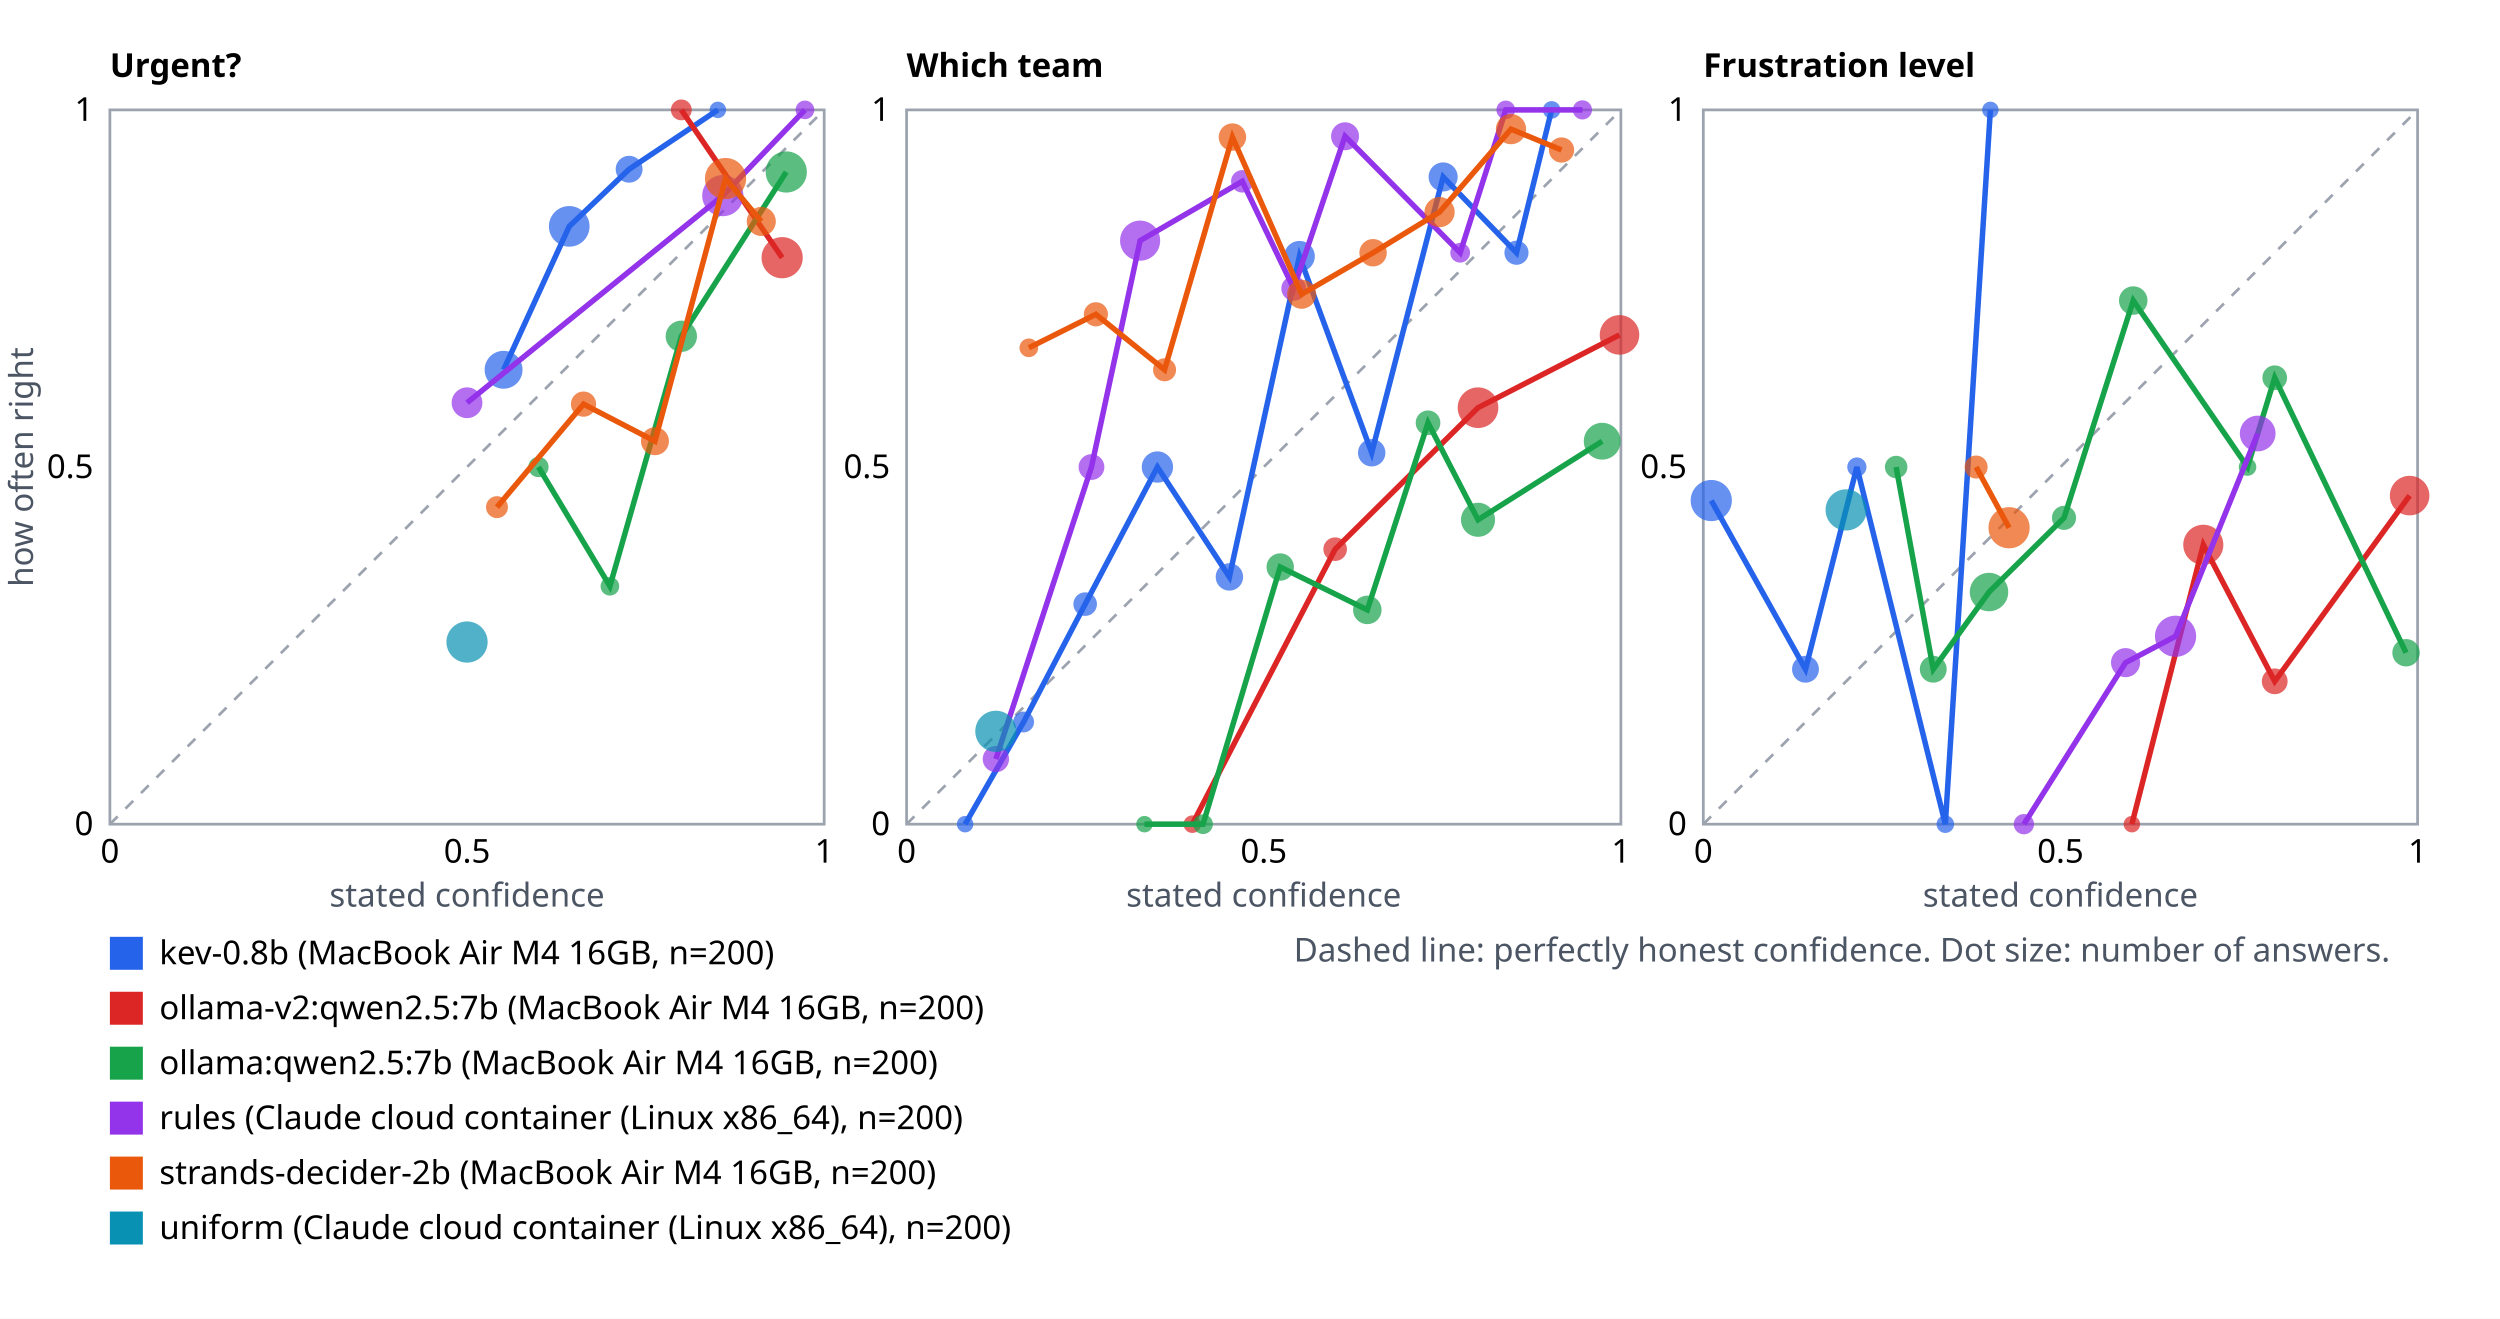
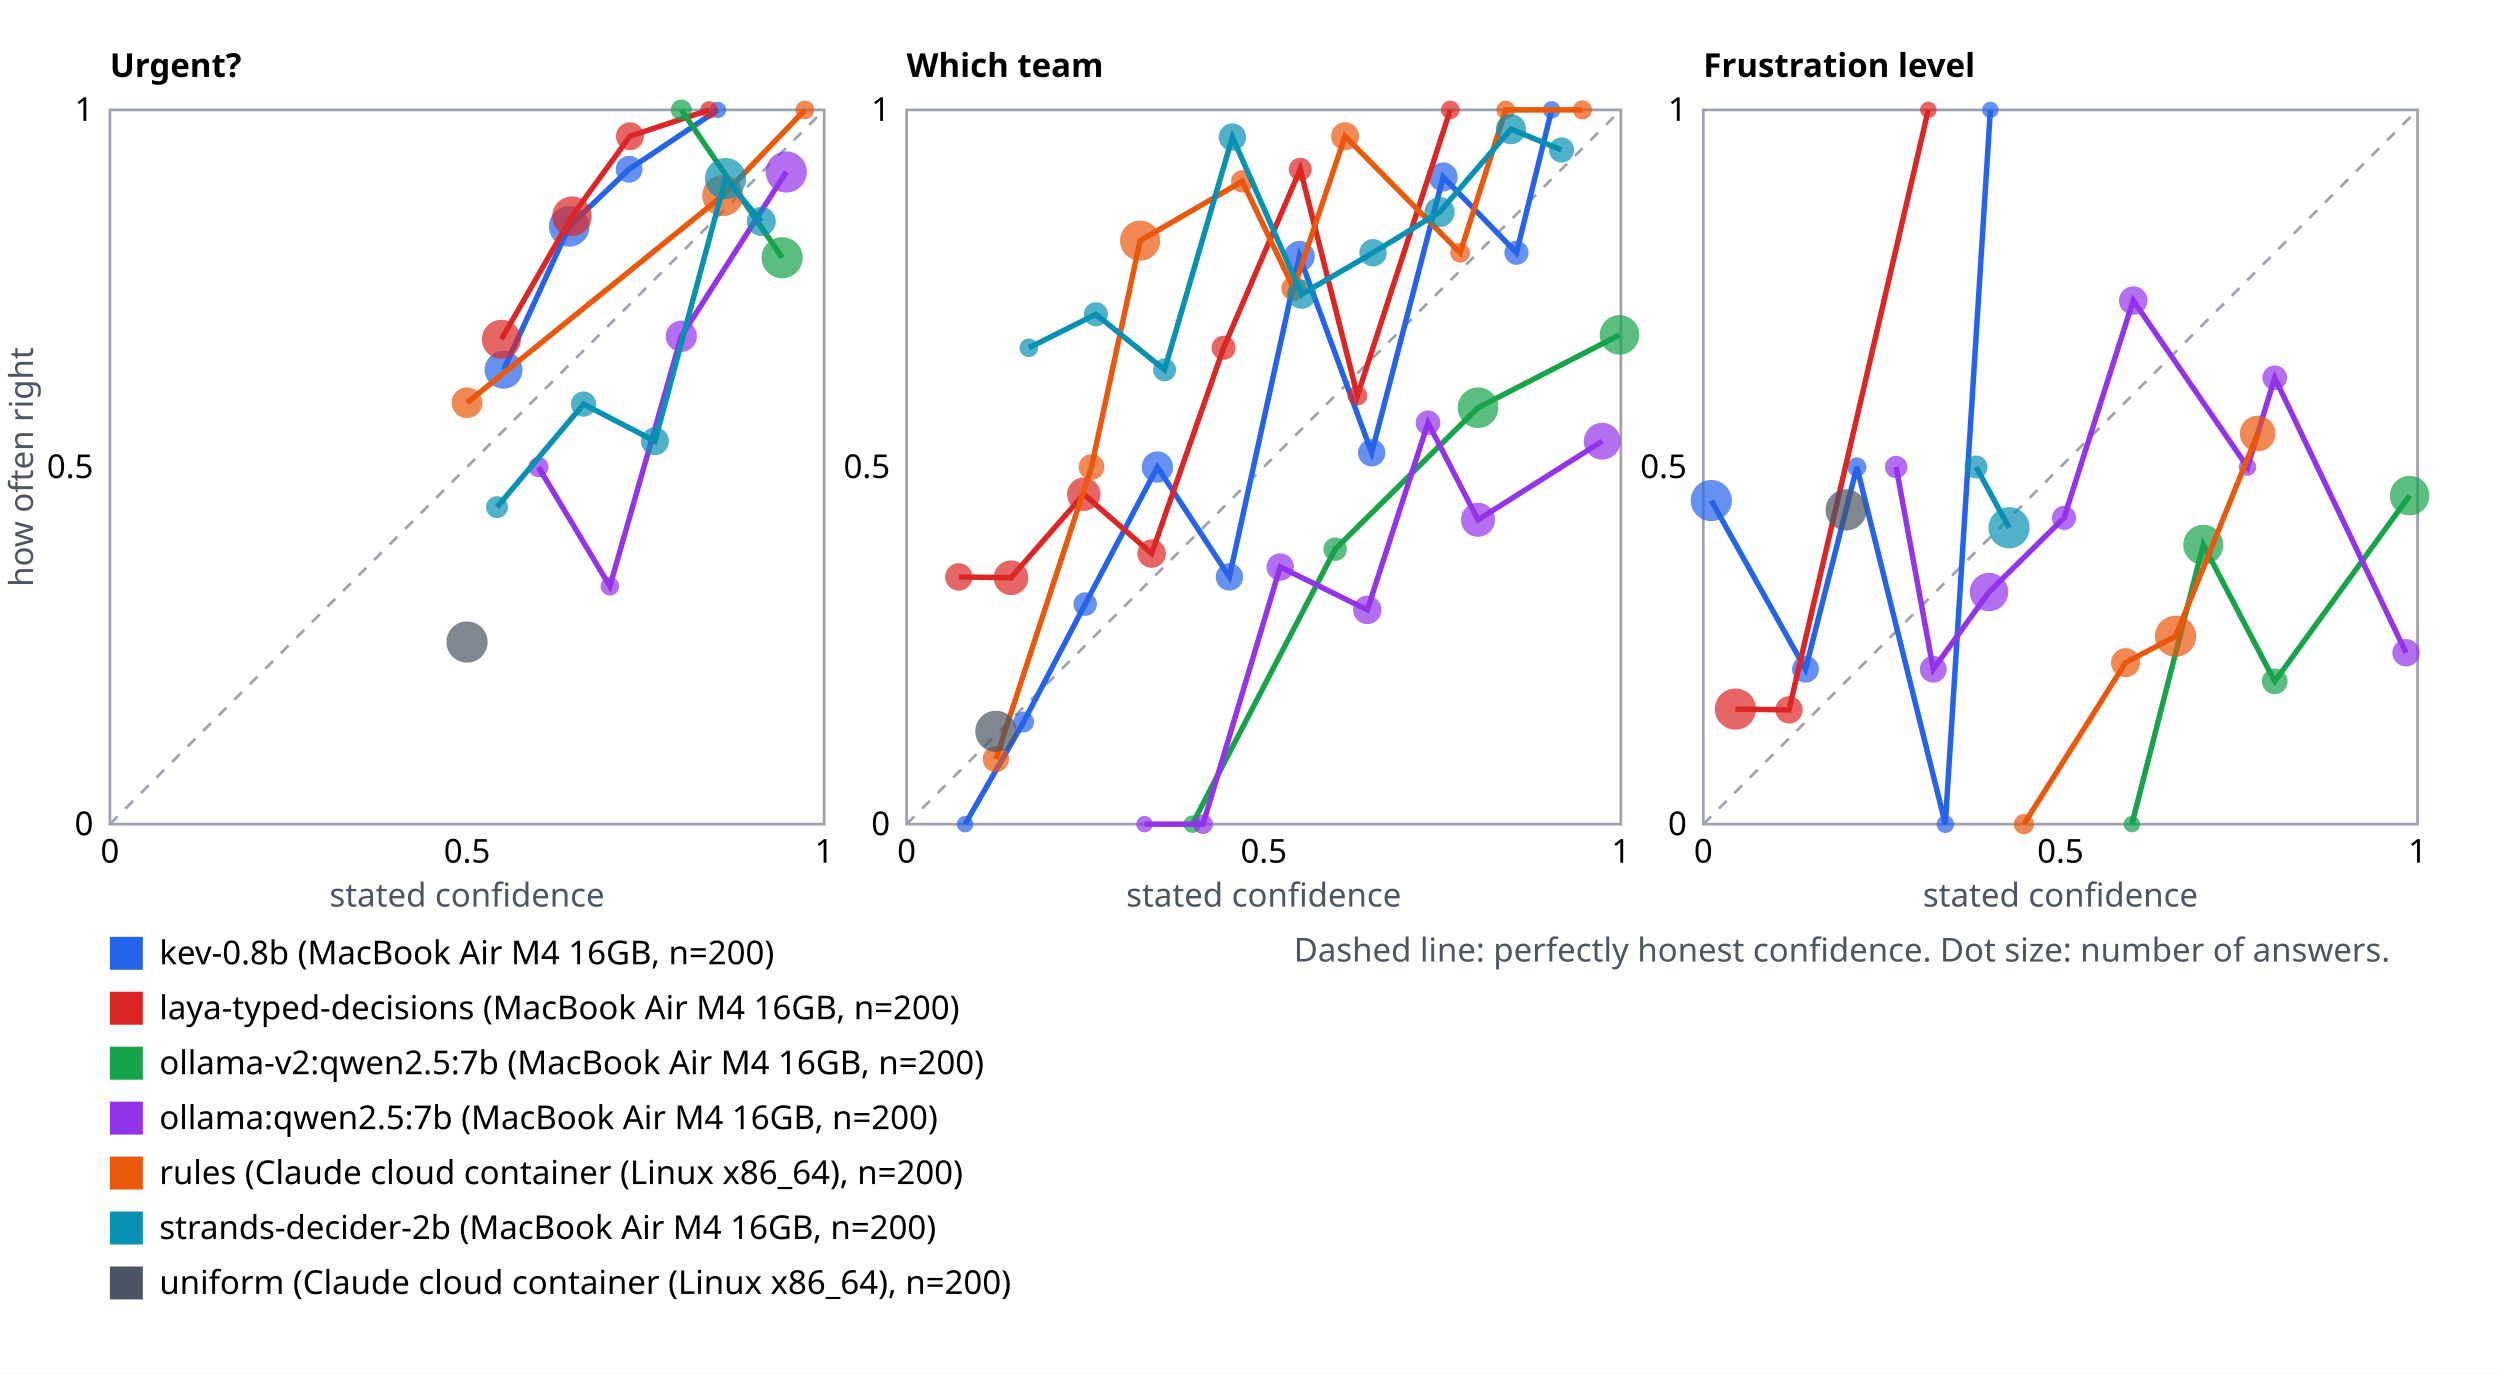
- <svg xmlns="http://www.w3.org/2000/svg" viewBox="0 0 910 480" font-family="system-ui, sans-serif" font-size="12">
-   <rect width="910" height="480" fill="white" />
+ <svg xmlns="http://www.w3.org/2000/svg" viewBox="0 0 910 500" font-family="system-ui, sans-serif" font-size="12">
+   <rect width="910" height="500" fill="white" />
  <text x="40" y="28" font-weight="600">Urgent?</text>
  <rect x="40" y="40" width="260" height="260" fill="none" stroke="#9ca3af" />
  <line x1="40" y1="300" x2="300" y2="40" stroke="#9ca3af" stroke-dasharray="4 4" />
  <text x="40" y="314" text-anchor="middle">0</text>
  <text x="34" y="304" text-anchor="end">0</text>
  <text x="170.0" y="314" text-anchor="middle">0.5</text>
  <text x="34" y="174.0" text-anchor="end">0.5</text>
  <text x="300" y="314" text-anchor="middle">1</text>
  <text x="34" y="44" text-anchor="end">1</text>
  <text x="170.0" y="330" text-anchor="middle" fill="#4b5563">stated confidence</text>
  <text x="12" y="170.0" text-anchor="middle" fill="#4b5563" transform="rotate(-90 12 170.0)">how often right</text>
  <polyline points="183.3,134.6 207.2,82.4 229.0,61.6 261.3,40.0" fill="none" stroke="#2563eb" stroke-width="2" />
  <circle cx="183.3" cy="134.6" r="6.9" fill="#2563eb" fill-opacity="0.7" />
  <circle cx="207.2" cy="82.4" r="7.4" fill="#2563eb" fill-opacity="0.7" />
  <circle cx="229.0" cy="61.6" r="4.9" fill="#2563eb" fill-opacity="0.7" />
  <circle cx="261.3" cy="40.0" r="3.0" fill="#2563eb" fill-opacity="0.7" />
-   <polyline points="248.0,40.0 284.7,93.8" fill="none" stroke="#dc2626" stroke-width="2" />
-   <circle cx="248.0" cy="40.0" r="3.8" fill="#dc2626" fill-opacity="0.7" />
-   <circle cx="284.7" cy="93.8" r="7.5" fill="#dc2626" fill-opacity="0.7" />
-   <polyline points="196.0,170.0 222.0,213.4 248.0,122.4 286.2,62.6" fill="none" stroke="#16a34a" stroke-width="2" />
-   <circle cx="196.0" cy="170.0" r="3.7" fill="#16a34a" fill-opacity="0.7" />
-   <circle cx="222.0" cy="213.4" r="3.4" fill="#16a34a" fill-opacity="0.7" />
-   <circle cx="248.0" cy="122.4" r="5.7" fill="#16a34a" fill-opacity="0.7" />
-   <circle cx="286.2" cy="62.6" r="7.5" fill="#16a34a" fill-opacity="0.7" />
-   <polyline points="170.0,146.6 263.1,71.2 293.0,40.0" fill="none" stroke="#9333ea" stroke-width="2" />
-   <circle cx="170.0" cy="146.6" r="5.6" fill="#9333ea" fill-opacity="0.7" />
-   <circle cx="263.1" cy="71.2" r="7.5" fill="#9333ea" fill-opacity="0.7" />
-   <circle cx="293.0" cy="40.0" r="3.4" fill="#9333ea" fill-opacity="0.7" />
-   <polyline points="180.9,184.6 212.4,147.1 238.4,160.6 264.1,65.0 277.1,80.6" fill="none" stroke="#ea580c" stroke-width="2" />
-   <circle cx="180.9" cy="184.6" r="4.0" fill="#ea580c" fill-opacity="0.7" />
-   <circle cx="212.4" cy="147.1" r="4.6" fill="#ea580c" fill-opacity="0.7" />
-   <circle cx="238.4" cy="160.6" r="5.1" fill="#ea580c" fill-opacity="0.7" />
-   <circle cx="264.1" cy="65.0" r="7.5" fill="#ea580c" fill-opacity="0.7" />
-   <circle cx="277.1" cy="80.6" r="5.3" fill="#ea580c" fill-opacity="0.7" />
-   <circle cx="170.0" cy="233.7" r="7.5" fill="#0891b2" fill-opacity="0.7" />
+   <polyline points="182.5,123.5 208.2,78.7 229.3,49.6 258.1,40.0" fill="none" stroke="#dc2626" stroke-width="2" />
+   <circle cx="182.5" cy="123.5" r="7.1" fill="#dc2626" fill-opacity="0.7" />
+   <circle cx="208.2" cy="78.7" r="7.2" fill="#dc2626" fill-opacity="0.7" />
+   <circle cx="229.3" cy="49.6" r="5.1" fill="#dc2626" fill-opacity="0.7" />
+   <circle cx="258.1" cy="40.0" r="3.2" fill="#dc2626" fill-opacity="0.7" />
+   <polyline points="248.0,40.0 284.7,93.8" fill="none" stroke="#16a34a" stroke-width="2" />
+   <circle cx="248.0" cy="40.0" r="3.8" fill="#16a34a" fill-opacity="0.7" />
+   <circle cx="284.7" cy="93.8" r="7.5" fill="#16a34a" fill-opacity="0.7" />
+   <polyline points="196.0,170.0 222.0,213.4 248.0,122.4 286.2,62.6" fill="none" stroke="#9333ea" stroke-width="2" />
+   <circle cx="196.0" cy="170.0" r="3.7" fill="#9333ea" fill-opacity="0.7" />
+   <circle cx="222.0" cy="213.4" r="3.4" fill="#9333ea" fill-opacity="0.7" />
+   <circle cx="248.0" cy="122.4" r="5.7" fill="#9333ea" fill-opacity="0.7" />
+   <circle cx="286.2" cy="62.6" r="7.5" fill="#9333ea" fill-opacity="0.7" />
+   <polyline points="170.0,146.6 263.1,71.2 293.0,40.0" fill="none" stroke="#ea580c" stroke-width="2" />
+   <circle cx="170.0" cy="146.6" r="5.6" fill="#ea580c" fill-opacity="0.7" />
+   <circle cx="263.1" cy="71.2" r="7.5" fill="#ea580c" fill-opacity="0.7" />
+   <circle cx="293.0" cy="40.0" r="3.4" fill="#ea580c" fill-opacity="0.7" />
+   <polyline points="180.9,184.6 212.4,147.1 238.4,160.6 264.1,65.0 277.1,80.6" fill="none" stroke="#0891b2" stroke-width="2" />
+   <circle cx="180.9" cy="184.6" r="4.0" fill="#0891b2" fill-opacity="0.7" />
+   <circle cx="212.4" cy="147.1" r="4.6" fill="#0891b2" fill-opacity="0.7" />
+   <circle cx="238.4" cy="160.6" r="5.1" fill="#0891b2" fill-opacity="0.7" />
+   <circle cx="264.1" cy="65.0" r="7.5" fill="#0891b2" fill-opacity="0.7" />
+   <circle cx="277.1" cy="80.6" r="5.3" fill="#0891b2" fill-opacity="0.7" />
+   <circle cx="170.0" cy="233.7" r="7.5" fill="#4b5563" fill-opacity="0.7" />
  <text x="330" y="28" font-weight="600">Which team</text>
  <rect x="330" y="40" width="260" height="260" fill="none" stroke="#9ca3af" />
  <line x1="330" y1="300" x2="590" y2="40" stroke="#9ca3af" stroke-dasharray="4 4" />
  <text x="330" y="314" text-anchor="middle">0</text>
  <text x="324" y="304" text-anchor="end">0</text>
  <text x="460.0" y="314" text-anchor="middle">0.5</text>
  <text x="324" y="174.0" text-anchor="end">0.5</text>
  <text x="590" y="314" text-anchor="middle">1</text>
  <text x="324" y="44" text-anchor="end">1</text>
  <text x="460.0" y="330" text-anchor="middle" fill="#4b5563">stated confidence</text>
  <polyline points="351.3,300.0 372.6,262.8 395.0,219.9 421.3,170.0 447.5,210.0 473.0,93.3 499.3,164.8 525.3,64.4 552.0,92.0 564.8,40.0" fill="none" stroke="#2563eb" stroke-width="2" />
  <circle cx="351.3" cy="300.0" r="3.0" fill="#2563eb" fill-opacity="0.7" />
  <circle cx="372.6" cy="262.8" r="3.8" fill="#2563eb" fill-opacity="0.7" />
  <circle cx="395.0" cy="219.9" r="4.3" fill="#2563eb" fill-opacity="0.7" />
  <circle cx="421.3" cy="170.0" r="5.7" fill="#2563eb" fill-opacity="0.7" />
  <circle cx="447.5" cy="210.0" r="5.0" fill="#2563eb" fill-opacity="0.7" />
  <circle cx="473.0" cy="93.3" r="5.6" fill="#2563eb" fill-opacity="0.7" />
  <circle cx="499.3" cy="164.8" r="5.0" fill="#2563eb" fill-opacity="0.7" />
  <circle cx="525.3" cy="64.4" r="5.3" fill="#2563eb" fill-opacity="0.7" />
  <circle cx="552.0" cy="92.0" r="4.4" fill="#2563eb" fill-opacity="0.7" />
  <circle cx="564.8" cy="40.0" r="3.2" fill="#2563eb" fill-opacity="0.7" />
-   <polyline points="434.0,300.0 486.0,199.9 538.0,148.4 589.5,121.9" fill="none" stroke="#dc2626" stroke-width="2" />
-   <circle cx="434.0" cy="300.0" r="3.2" fill="#dc2626" fill-opacity="0.7" />
-   <circle cx="486.0" cy="199.9" r="4.3" fill="#dc2626" fill-opacity="0.7" />
-   <circle cx="538.0" cy="148.4" r="7.4" fill="#dc2626" fill-opacity="0.7" />
-   <circle cx="589.5" cy="121.9" r="7.2" fill="#dc2626" fill-opacity="0.7" />
-   <polyline points="416.6,300.0 437.9,300.0 466.0,206.4 497.7,222.0 519.8,153.9 538.0,189.2 583.2,160.6" fill="none" stroke="#16a34a" stroke-width="2" />
-   <circle cx="416.6" cy="300.0" r="3.0" fill="#16a34a" fill-opacity="0.7" />
-   <circle cx="437.9" cy="300.0" r="3.6" fill="#16a34a" fill-opacity="0.7" />
-   <circle cx="466.0" cy="206.4" r="5.0" fill="#16a34a" fill-opacity="0.7" />
-   <circle cx="497.7" cy="222.0" r="5.2" fill="#16a34a" fill-opacity="0.7" />
-   <circle cx="519.8" cy="153.9" r="4.5" fill="#16a34a" fill-opacity="0.7" />
-   <circle cx="538.0" cy="189.2" r="6.2" fill="#16a34a" fill-opacity="0.7" />
-   <circle cx="583.2" cy="160.6" r="6.7" fill="#16a34a" fill-opacity="0.7" />
-   <polyline points="362.5,276.3 397.3,170.0 415.0,87.6 452.2,66.0 470.9,105.0 489.6,49.6 531.5,92.0 548.1,40.0 576.0,40.0" fill="none" stroke="#9333ea" stroke-width="2" />
-   <circle cx="362.5" cy="276.3" r="4.8" fill="#9333ea" fill-opacity="0.7" />
-   <circle cx="397.3" cy="170.0" r="4.7" fill="#9333ea" fill-opacity="0.7" />
-   <circle cx="415.0" cy="87.6" r="7.3" fill="#9333ea" fill-opacity="0.7" />
-   <circle cx="452.2" cy="66.0" r="4.1" fill="#9333ea" fill-opacity="0.7" />
-   <circle cx="470.9" cy="105.0" r="4.5" fill="#9333ea" fill-opacity="0.7" />
-   <circle cx="489.6" cy="49.6" r="5.1" fill="#9333ea" fill-opacity="0.7" />
-   <circle cx="531.5" cy="92.0" r="3.6" fill="#9333ea" fill-opacity="0.7" />
-   <circle cx="548.1" cy="40.0" r="3.4" fill="#9333ea" fill-opacity="0.7" />
-   <circle cx="576.0" cy="40.0" r="3.5" fill="#9333ea" fill-opacity="0.7" />
-   <polyline points="374.5,126.6 398.9,114.4 423.9,134.6 448.6,49.9 473.8,107.1 499.8,92.0 524.0,77.2 550.0,47.0 568.4,54.6" fill="none" stroke="#ea580c" stroke-width="2" />
-   <circle cx="374.5" cy="126.6" r="3.4" fill="#ea580c" fill-opacity="0.7" />
-   <circle cx="398.9" cy="114.4" r="4.4" fill="#ea580c" fill-opacity="0.7" />
-   <circle cx="423.9" cy="134.6" r="4.2" fill="#ea580c" fill-opacity="0.7" />
-   <circle cx="448.6" cy="49.9" r="5.0" fill="#ea580c" fill-opacity="0.7" />
-   <circle cx="473.8" cy="107.1" r="5.3" fill="#ea580c" fill-opacity="0.7" />
-   <circle cx="499.8" cy="92.0" r="5.0" fill="#ea580c" fill-opacity="0.7" />
-   <circle cx="524.0" cy="77.2" r="5.5" fill="#ea580c" fill-opacity="0.7" />
-   <circle cx="550.0" cy="47.0" r="5.5" fill="#ea580c" fill-opacity="0.7" />
-   <circle cx="568.4" cy="54.6" r="4.6" fill="#ea580c" fill-opacity="0.7" />
-   <circle cx="362.5" cy="266.2" r="7.5" fill="#0891b2" fill-opacity="0.7" />
+   <polyline points="349.0,210.0 368.0,210.3 394.5,179.9 419.2,201.5 445.4,126.6 473.3,61.6 494.1,144.0 527.9,40.0" fill="none" stroke="#dc2626" stroke-width="2" />
+   <circle cx="349.0" cy="210.0" r="5.0" fill="#dc2626" fill-opacity="0.7" />
+   <circle cx="368.0" cy="210.3" r="6.3" fill="#dc2626" fill-opacity="0.7" />
+   <circle cx="394.5" cy="179.9" r="6.1" fill="#dc2626" fill-opacity="0.7" />
+   <circle cx="419.2" cy="201.5" r="5.2" fill="#dc2626" fill-opacity="0.7" />
+   <circle cx="445.4" cy="126.6" r="4.4" fill="#dc2626" fill-opacity="0.7" />
+   <circle cx="473.3" cy="61.6" r="4.2" fill="#dc2626" fill-opacity="0.7" />
+   <circle cx="494.1" cy="144.0" r="3.6" fill="#dc2626" fill-opacity="0.7" />
+   <circle cx="527.9" cy="40.0" r="3.4" fill="#dc2626" fill-opacity="0.7" />
+   <polyline points="434.0,300.0 486.0,199.9 538.0,148.4 589.5,121.9" fill="none" stroke="#16a34a" stroke-width="2" />
+   <circle cx="434.0" cy="300.0" r="3.2" fill="#16a34a" fill-opacity="0.7" />
+   <circle cx="486.0" cy="199.9" r="4.3" fill="#16a34a" fill-opacity="0.7" />
+   <circle cx="538.0" cy="148.4" r="7.4" fill="#16a34a" fill-opacity="0.7" />
+   <circle cx="589.5" cy="121.9" r="7.2" fill="#16a34a" fill-opacity="0.7" />
+   <polyline points="416.6,300.0 437.9,300.0 466.0,206.4 497.7,222.0 519.8,153.9 538.0,189.2 583.2,160.6" fill="none" stroke="#9333ea" stroke-width="2" />
+   <circle cx="416.6" cy="300.0" r="3.0" fill="#9333ea" fill-opacity="0.7" />
+   <circle cx="437.9" cy="300.0" r="3.6" fill="#9333ea" fill-opacity="0.7" />
+   <circle cx="466.0" cy="206.4" r="5.0" fill="#9333ea" fill-opacity="0.7" />
+   <circle cx="497.7" cy="222.0" r="5.2" fill="#9333ea" fill-opacity="0.7" />
+   <circle cx="519.8" cy="153.9" r="4.5" fill="#9333ea" fill-opacity="0.7" />
+   <circle cx="538.0" cy="189.2" r="6.2" fill="#9333ea" fill-opacity="0.7" />
+   <circle cx="583.2" cy="160.6" r="6.7" fill="#9333ea" fill-opacity="0.7" />
+   <polyline points="362.5,276.3 397.3,170.0 415.0,87.6 452.2,66.0 470.9,105.0 489.6,49.6 531.5,92.0 548.1,40.0 576.0,40.0" fill="none" stroke="#ea580c" stroke-width="2" />
+   <circle cx="362.5" cy="276.3" r="4.8" fill="#ea580c" fill-opacity="0.7" />
+   <circle cx="397.3" cy="170.0" r="4.7" fill="#ea580c" fill-opacity="0.7" />
+   <circle cx="415.0" cy="87.6" r="7.3" fill="#ea580c" fill-opacity="0.7" />
+   <circle cx="452.2" cy="66.0" r="4.1" fill="#ea580c" fill-opacity="0.7" />
+   <circle cx="470.9" cy="105.0" r="4.5" fill="#ea580c" fill-opacity="0.7" />
+   <circle cx="489.6" cy="49.6" r="5.1" fill="#ea580c" fill-opacity="0.7" />
+   <circle cx="531.5" cy="92.0" r="3.6" fill="#ea580c" fill-opacity="0.7" />
+   <circle cx="548.1" cy="40.0" r="3.4" fill="#ea580c" fill-opacity="0.7" />
+   <circle cx="576.0" cy="40.0" r="3.5" fill="#ea580c" fill-opacity="0.7" />
+   <polyline points="374.5,126.6 398.9,114.4 423.9,134.6 448.6,49.9 473.8,107.1 499.8,92.0 524.0,77.2 550.0,47.0 568.4,54.6" fill="none" stroke="#0891b2" stroke-width="2" />
+   <circle cx="374.5" cy="126.6" r="3.4" fill="#0891b2" fill-opacity="0.7" />
+   <circle cx="398.9" cy="114.4" r="4.4" fill="#0891b2" fill-opacity="0.7" />
+   <circle cx="423.9" cy="134.6" r="4.2" fill="#0891b2" fill-opacity="0.7" />
+   <circle cx="448.6" cy="49.9" r="5.0" fill="#0891b2" fill-opacity="0.7" />
+   <circle cx="473.8" cy="107.1" r="5.3" fill="#0891b2" fill-opacity="0.7" />
+   <circle cx="499.8" cy="92.0" r="5.0" fill="#0891b2" fill-opacity="0.7" />
+   <circle cx="524.0" cy="77.2" r="5.5" fill="#0891b2" fill-opacity="0.7" />
+   <circle cx="550.0" cy="47.0" r="5.5" fill="#0891b2" fill-opacity="0.7" />
+   <circle cx="568.4" cy="54.6" r="4.6" fill="#0891b2" fill-opacity="0.7" />
+   <circle cx="362.5" cy="266.2" r="7.5" fill="#4b5563" fill-opacity="0.7" />
  <text x="620" y="28" font-weight="600">Frustration level</text>
  <rect x="620" y="40" width="260" height="260" fill="none" stroke="#9ca3af" />
  <line x1="620" y1="300" x2="880" y2="40" stroke="#9ca3af" stroke-dasharray="4 4" />
  <text x="620" y="314" text-anchor="middle">0</text>
  <text x="614" y="304" text-anchor="end">0</text>
  <text x="750.0" y="314" text-anchor="middle">0.5</text>
  <text x="614" y="174.0" text-anchor="end">0.5</text>
  <text x="880" y="314" text-anchor="middle">1</text>
  <text x="614" y="44" text-anchor="end">1</text>
  <text x="750.0" y="330" text-anchor="middle" fill="#4b5563">stated confidence</text>
  <polyline points="622.9,182.2 657.2,243.6 675.9,170.0 708.1,300.0 724.5,40.0" fill="none" stroke="#2563eb" stroke-width="2" />
  <circle cx="622.9" cy="182.2" r="7.5" fill="#2563eb" fill-opacity="0.7" />
  <circle cx="657.2" cy="243.6" r="4.9" fill="#2563eb" fill-opacity="0.7" />
  <circle cx="675.9" cy="170.0" r="3.5" fill="#2563eb" fill-opacity="0.7" />
  <circle cx="708.1" cy="300.0" r="3.2" fill="#2563eb" fill-opacity="0.7" />
  <circle cx="724.5" cy="40.0" r="3.0" fill="#2563eb" fill-opacity="0.7" />
-   <polyline points="776.0,300.0 802.0,198.3 828.0,248.0 877.1,180.4" fill="none" stroke="#dc2626" stroke-width="2" />
-   <circle cx="776.0" cy="300.0" r="3.0" fill="#dc2626" fill-opacity="0.7" />
-   <circle cx="802.0" cy="198.3" r="7.3" fill="#dc2626" fill-opacity="0.7" />
-   <circle cx="828.0" cy="248.0" r="4.7" fill="#dc2626" fill-opacity="0.7" />
-   <circle cx="877.1" cy="180.4" r="7.2" fill="#dc2626" fill-opacity="0.7" />
-   <polyline points="690.2,170.0 703.7,243.6 724.0,215.5 751.3,188.5 776.5,109.4 818.1,170.0 828.0,137.5 875.8,237.6" fill="none" stroke="#16a34a" stroke-width="2" />
-   <circle cx="690.2" cy="170.0" r="4.1" fill="#16a34a" fill-opacity="0.7" />
-   <circle cx="703.7" cy="243.6" r="4.9" fill="#16a34a" fill-opacity="0.7" />
-   <circle cx="724.0" cy="215.5" r="7.0" fill="#16a34a" fill-opacity="0.7" />
-   <circle cx="751.3" cy="188.5" r="4.4" fill="#16a34a" fill-opacity="0.7" />
-   <circle cx="776.5" cy="109.4" r="5.2" fill="#16a34a" fill-opacity="0.7" />
-   <circle cx="818.1" cy="170.0" r="3.2" fill="#16a34a" fill-opacity="0.7" />
-   <circle cx="828.0" cy="137.5" r="4.5" fill="#16a34a" fill-opacity="0.7" />
-   <circle cx="875.8" cy="237.6" r="5.0" fill="#16a34a" fill-opacity="0.7" />
-   <polyline points="736.7,300.0 773.7,241.2 791.9,231.6 821.8,157.8" fill="none" stroke="#9333ea" stroke-width="2" />
-   <circle cx="736.7" cy="300.0" r="3.7" fill="#9333ea" fill-opacity="0.7" />
-   <circle cx="773.7" cy="241.2" r="5.3" fill="#9333ea" fill-opacity="0.7" />
-   <circle cx="791.9" cy="231.6" r="7.5" fill="#9333ea" fill-opacity="0.7" />
-   <circle cx="821.8" cy="157.8" r="6.5" fill="#9333ea" fill-opacity="0.7" />
-   <polyline points="719.3,170.0 731.3,192.1" fill="none" stroke="#ea580c" stroke-width="2" />
-   <circle cx="719.3" cy="170.0" r="4.2" fill="#ea580c" fill-opacity="0.7" />
-   <circle cx="731.3" cy="192.1" r="7.5" fill="#ea580c" fill-opacity="0.7" />
-   <circle cx="672.0" cy="185.6" r="7.5" fill="#0891b2" fill-opacity="0.7" />
+   <polyline points="631.7,258.1 651.2,258.4 701.9,40.0" fill="none" stroke="#dc2626" stroke-width="2" />
+   <circle cx="631.7" cy="258.1" r="7.5" fill="#dc2626" fill-opacity="0.7" />
+   <circle cx="651.2" cy="258.4" r="5.0" fill="#dc2626" fill-opacity="0.7" />
+   <circle cx="701.9" cy="40.0" r="3.0" fill="#dc2626" fill-opacity="0.7" />
+   <polyline points="776.0,300.0 802.0,198.3 828.0,248.0 877.1,180.4" fill="none" stroke="#16a34a" stroke-width="2" />
+   <circle cx="776.0" cy="300.0" r="3.0" fill="#16a34a" fill-opacity="0.7" />
+   <circle cx="802.0" cy="198.3" r="7.3" fill="#16a34a" fill-opacity="0.7" />
+   <circle cx="828.0" cy="248.0" r="4.7" fill="#16a34a" fill-opacity="0.7" />
+   <circle cx="877.1" cy="180.4" r="7.2" fill="#16a34a" fill-opacity="0.7" />
+   <polyline points="690.2,170.0 703.7,243.6 724.0,215.5 751.3,188.5 776.5,109.4 818.1,170.0 828.0,137.5 875.8,237.6" fill="none" stroke="#9333ea" stroke-width="2" />
+   <circle cx="690.2" cy="170.0" r="4.1" fill="#9333ea" fill-opacity="0.7" />
+   <circle cx="703.7" cy="243.6" r="4.9" fill="#9333ea" fill-opacity="0.7" />
+   <circle cx="724.0" cy="215.5" r="7.0" fill="#9333ea" fill-opacity="0.7" />
+   <circle cx="751.3" cy="188.5" r="4.4" fill="#9333ea" fill-opacity="0.7" />
+   <circle cx="776.5" cy="109.4" r="5.2" fill="#9333ea" fill-opacity="0.7" />
+   <circle cx="818.1" cy="170.0" r="3.2" fill="#9333ea" fill-opacity="0.7" />
+   <circle cx="828.0" cy="137.5" r="4.5" fill="#9333ea" fill-opacity="0.7" />
+   <circle cx="875.8" cy="237.6" r="5.0" fill="#9333ea" fill-opacity="0.7" />
+   <polyline points="736.7,300.0 773.7,241.2 791.9,231.6 821.8,157.8" fill="none" stroke="#ea580c" stroke-width="2" />
+   <circle cx="736.7" cy="300.0" r="3.7" fill="#ea580c" fill-opacity="0.7" />
+   <circle cx="773.7" cy="241.2" r="5.3" fill="#ea580c" fill-opacity="0.7" />
+   <circle cx="791.9" cy="231.6" r="7.5" fill="#ea580c" fill-opacity="0.7" />
+   <circle cx="821.8" cy="157.8" r="6.5" fill="#ea580c" fill-opacity="0.7" />
+   <polyline points="719.3,170.0 731.3,192.1" fill="none" stroke="#0891b2" stroke-width="2" />
+   <circle cx="719.3" cy="170.0" r="4.2" fill="#0891b2" fill-opacity="0.7" />
+   <circle cx="731.3" cy="192.1" r="7.5" fill="#0891b2" fill-opacity="0.7" />
+   <circle cx="672.0" cy="185.6" r="7.5" fill="#4b5563" fill-opacity="0.7" />
  <rect x="40" y="341" width="12" height="12" fill="#2563eb" />
  <text x="58" y="351">kev-0.8b (MacBook Air M4 16GB, n=200)</text>
  <rect x="40" y="361" width="12" height="12" fill="#dc2626" />
-   <text x="58" y="371">ollama-v2:qwen2.5:7b (MacBook Air M4 16GB, n=200)</text>
+   <text x="58" y="371">laya-typed-decisions (MacBook Air M4 16GB, n=200)</text>
  <rect x="40" y="381" width="12" height="12" fill="#16a34a" />
-   <text x="58" y="391">ollama:qwen2.5:7b (MacBook Air M4 16GB, n=200)</text>
+   <text x="58" y="391">ollama-v2:qwen2.5:7b (MacBook Air M4 16GB, n=200)</text>
  <rect x="40" y="401" width="12" height="12" fill="#9333ea" />
-   <text x="58" y="411">rules (Claude cloud container (Linux x86_64), n=200)</text>
+   <text x="58" y="411">ollama:qwen2.5:7b (MacBook Air M4 16GB, n=200)</text>
  <rect x="40" y="421" width="12" height="12" fill="#ea580c" />
-   <text x="58" y="431">strands-decider-2b (MacBook Air M4 16GB, n=200)</text>
+   <text x="58" y="431">rules (Claude cloud container (Linux x86_64), n=200)</text>
  <rect x="40" y="441" width="12" height="12" fill="#0891b2" />
-   <text x="58" y="451">uniform (Claude cloud container (Linux x86_64), n=200)</text>
+   <text x="58" y="451">strands-decider-2b (MacBook Air M4 16GB, n=200)</text>
+   <rect x="40" y="461" width="12" height="12" fill="#4b5563" />
+   <text x="58" y="471">uniform (Claude cloud container (Linux x86_64), n=200)</text>
  <text x="870" y="350" text-anchor="end" fill="#4b5563">Dashed line: perfectly honest confidence. Dot size: number of answers.</text>
</svg>
